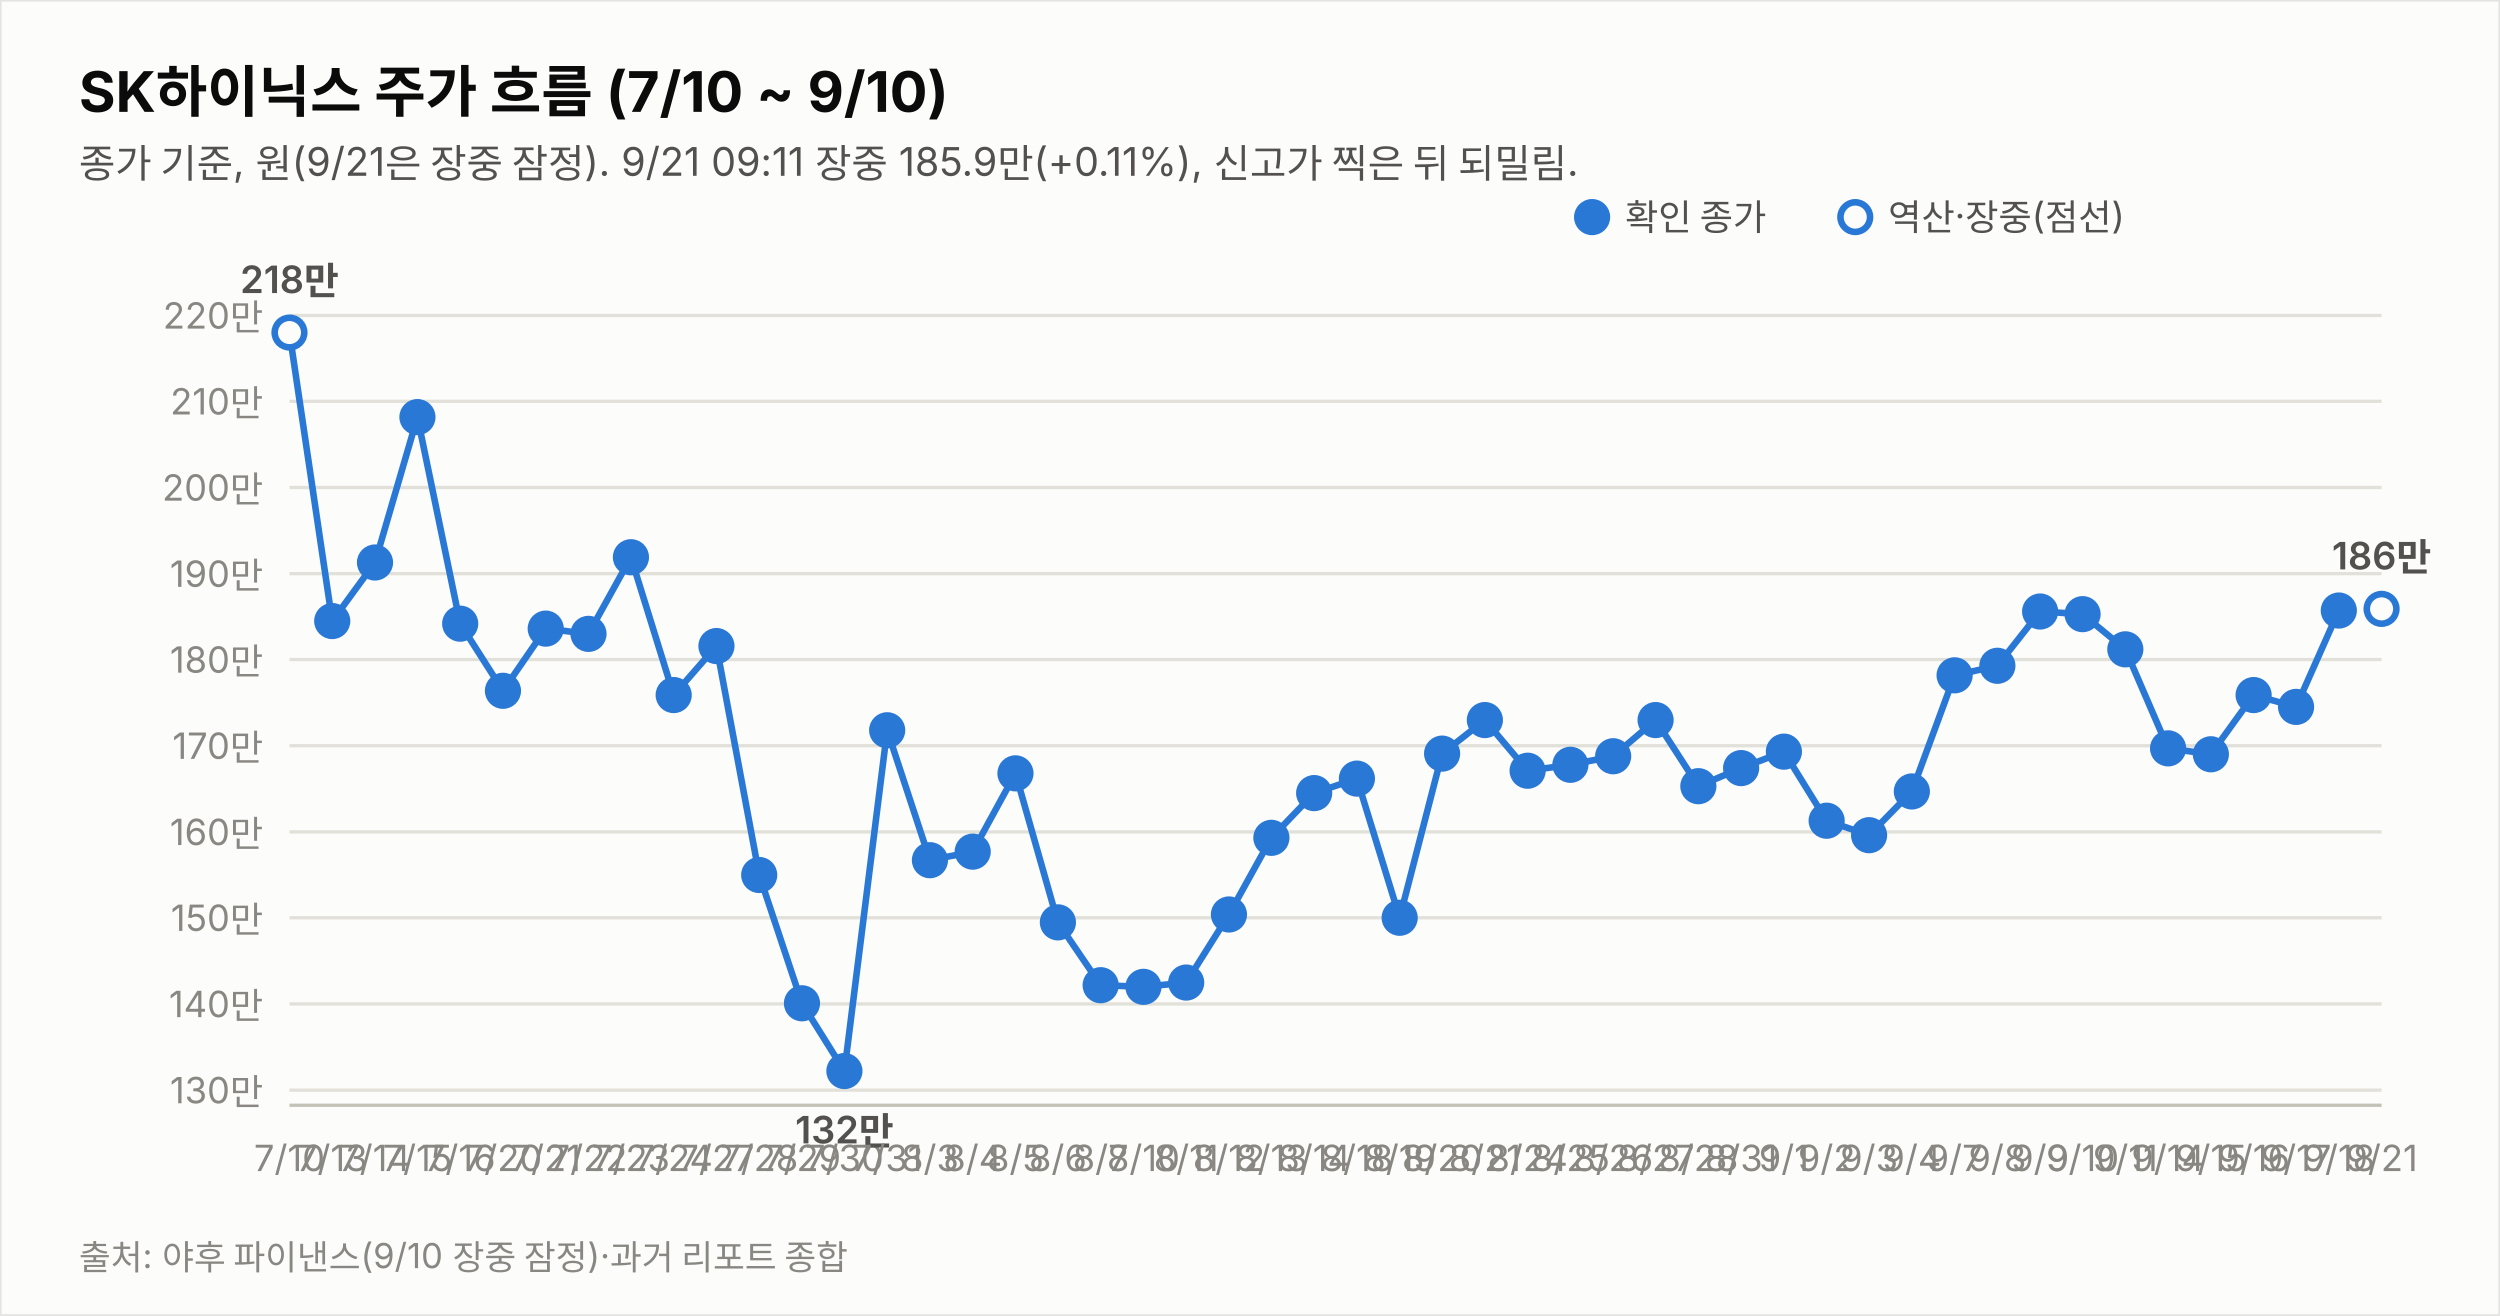
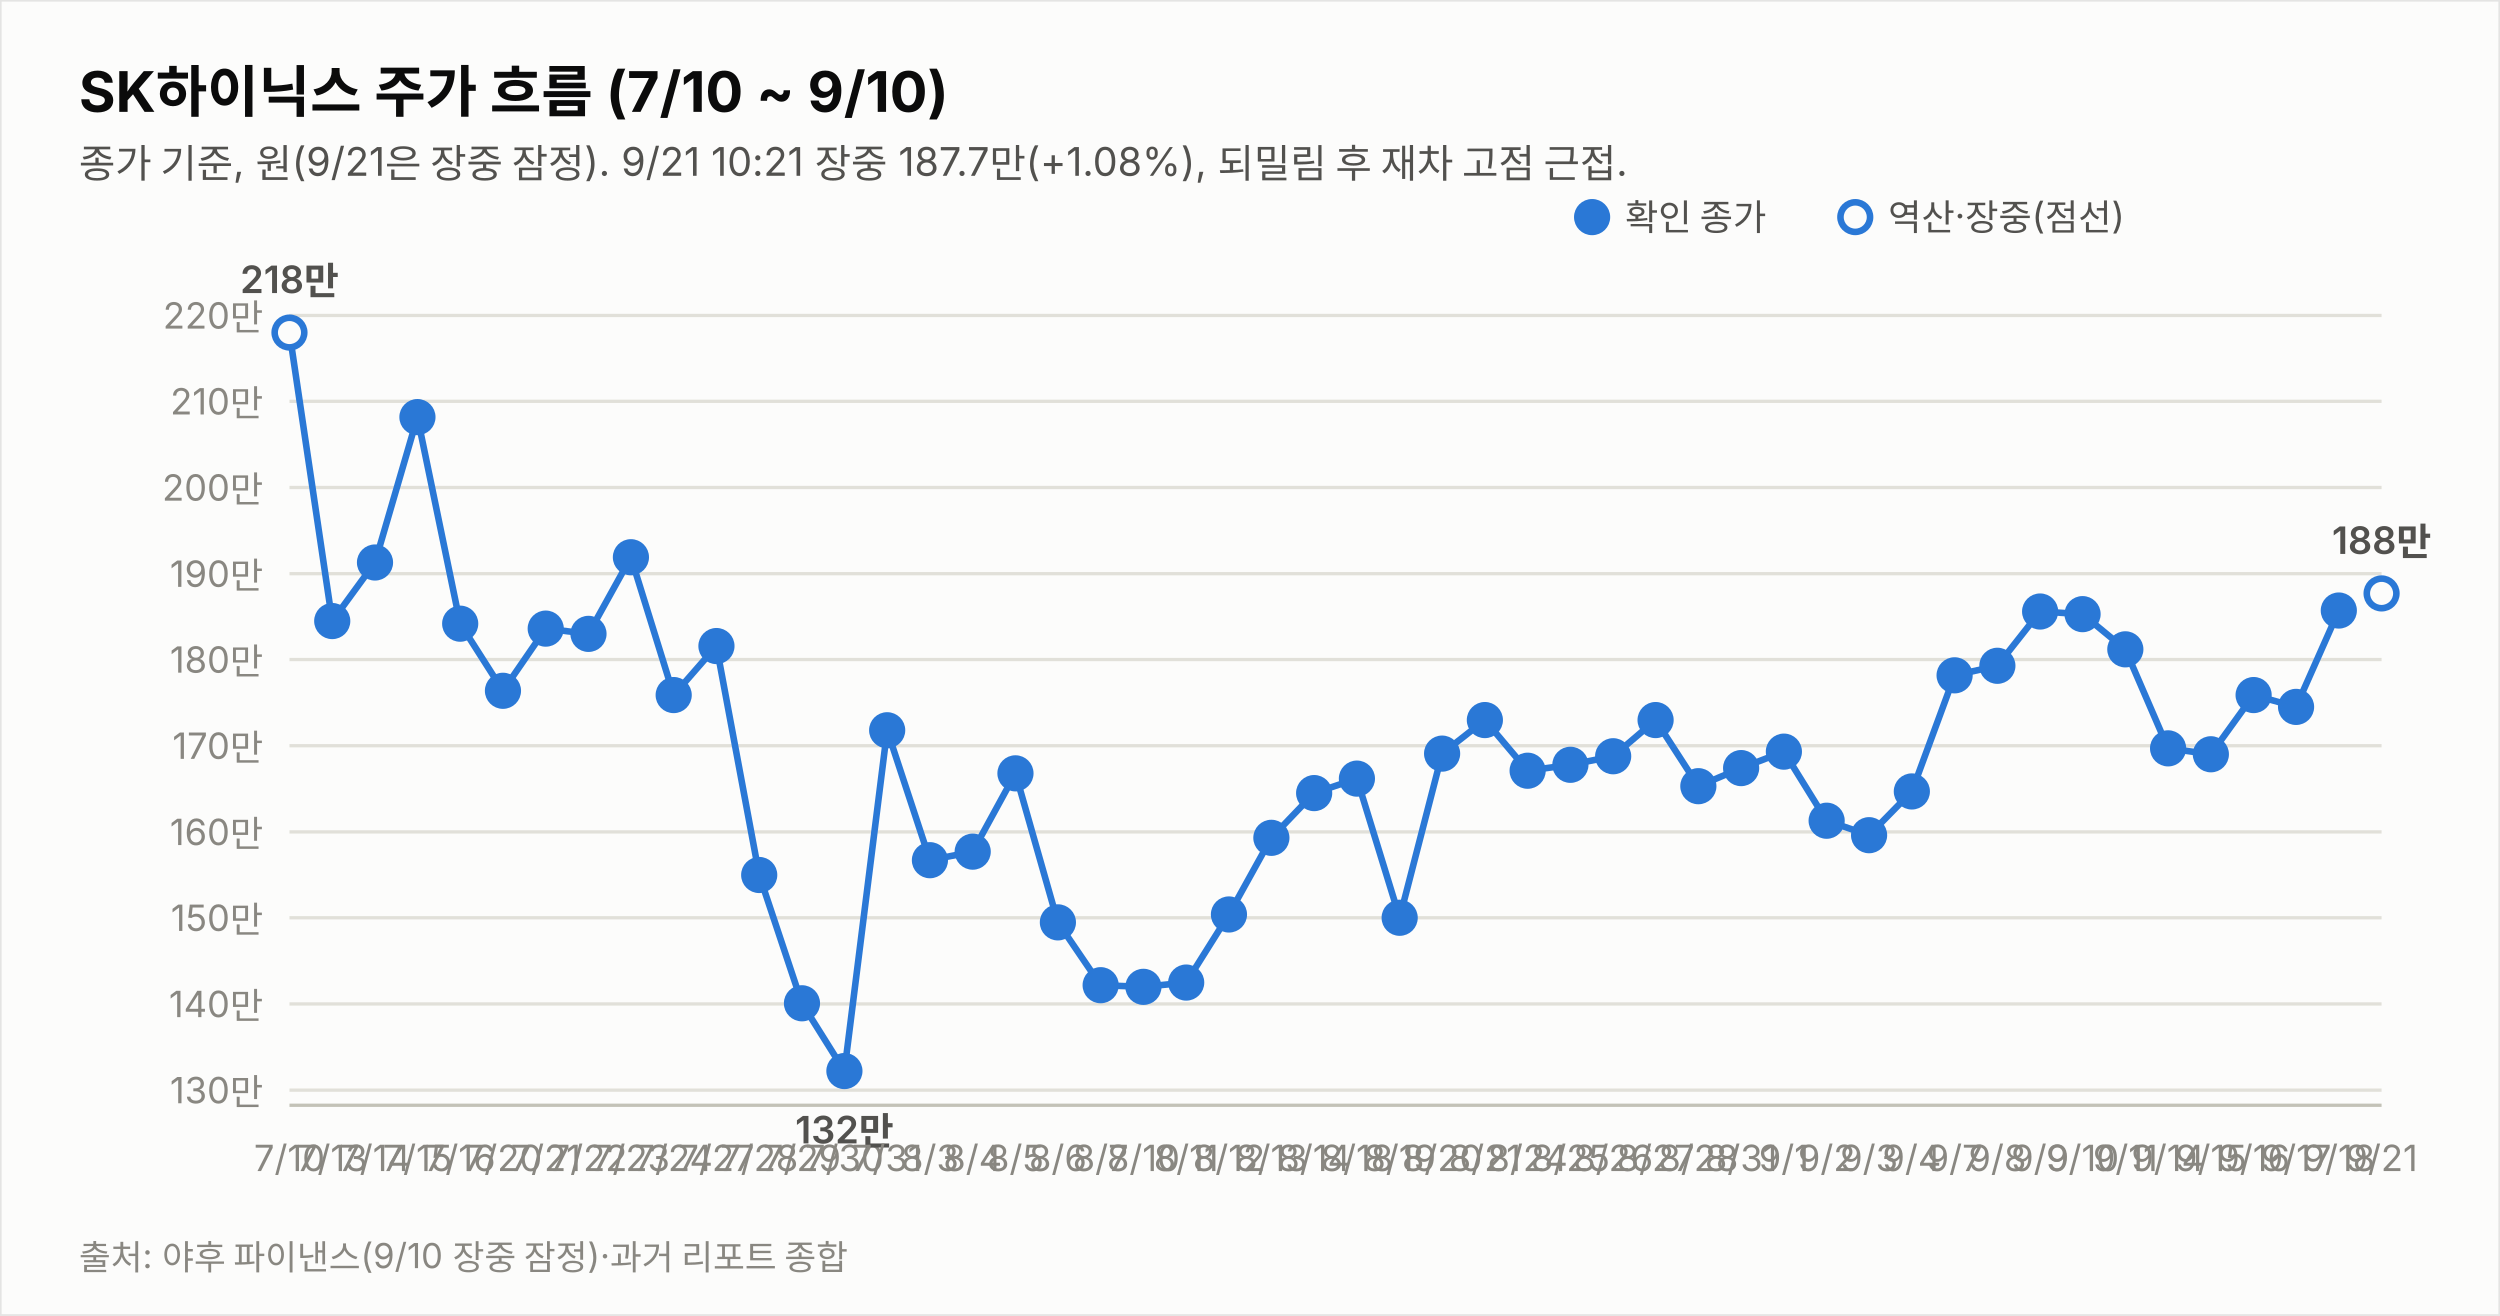
<svg xmlns="http://www.w3.org/2000/svg" width="760" height="400" viewBox="0 0 760 400" font-family="system-ui,-apple-system,&quot;Segoe UI&quot;,&quot;Malgun Gothic&quot;,&quot;Apple SD Gothic Neo&quot;,sans-serif">
  <rect width="760" height="400" fill="#fcfcfb" stroke="rgba(11,11,11,0.10)" />
  <text x="24" y="34" font-size="17" font-weight="700" fill="#0b0b0b">SK하이닉스 주가 흐름 (7/10 ~ 9/10)</text>
-   <text x="24" y="54" font-size="12" fill="#52514e">종가 기준, 원(9/21은 장중 잠정). 9/21 09:11 장중 185.9만(+0.11%), 신고가 찍은 뒤 되밀림.</text>
+   <text x="24" y="54" font-size="12" fill="#52514e">종가 기준, 원(9/21은 장중 잠정). 9/21 10:21 장중 187.7만(+1.08%), 되밀림 후 재차 고점 근접.</text>
  <line x1="88" y1="331.4" x2="724" y2="331.4" stroke="#e1e0d9" stroke-width="1" />
  <text x="80" y="335.4" font-size="11" fill="#898781" text-anchor="end" style="font-variant-numeric:tabular-nums">130만</text>
  <line x1="88" y1="305.2" x2="724" y2="305.2" stroke="#e1e0d9" stroke-width="1" />
  <text x="80" y="309.2" font-size="11" fill="#898781" text-anchor="end" style="font-variant-numeric:tabular-nums">140만</text>
  <line x1="88" y1="279.0" x2="724" y2="279.0" stroke="#e1e0d9" stroke-width="1" />
  <text x="80" y="283.0" font-size="11" fill="#898781" text-anchor="end" style="font-variant-numeric:tabular-nums">150만</text>
  <line x1="88" y1="252.9" x2="724" y2="252.9" stroke="#e1e0d9" stroke-width="1" />
  <text x="80" y="256.9" font-size="11" fill="#898781" text-anchor="end" style="font-variant-numeric:tabular-nums">160만</text>
  <line x1="88" y1="226.7" x2="724" y2="226.7" stroke="#e1e0d9" stroke-width="1" />
  <text x="80" y="230.7" font-size="11" fill="#898781" text-anchor="end" style="font-variant-numeric:tabular-nums">170만</text>
  <line x1="88" y1="200.5" x2="724" y2="200.5" stroke="#e1e0d9" stroke-width="1" />
  <text x="80" y="204.5" font-size="11" fill="#898781" text-anchor="end" style="font-variant-numeric:tabular-nums">180만</text>
  <line x1="88" y1="174.4" x2="724" y2="174.4" stroke="#e1e0d9" stroke-width="1" />
  <text x="80" y="178.4" font-size="11" fill="#898781" text-anchor="end" style="font-variant-numeric:tabular-nums">190만</text>
  <line x1="88" y1="148.2" x2="724" y2="148.2" stroke="#e1e0d9" stroke-width="1" />
  <text x="80" y="152.2" font-size="11" fill="#898781" text-anchor="end" style="font-variant-numeric:tabular-nums">200만</text>
  <line x1="88" y1="122.0" x2="724" y2="122.0" stroke="#e1e0d9" stroke-width="1" />
  <text x="80" y="126.0" font-size="11" fill="#898781" text-anchor="end" style="font-variant-numeric:tabular-nums">210만</text>
  <line x1="88" y1="95.9" x2="724" y2="95.9" stroke="#e1e0d9" stroke-width="1" />
  <text x="80" y="99.9" font-size="11" fill="#898781" text-anchor="end" style="font-variant-numeric:tabular-nums">220만</text>
  <line x1="88" y1="336" x2="724" y2="336" stroke="#c3c2b7" stroke-width="1" />
  <path d="M88.0,101.1 L101.0,188.8 L114.0,171.0 L126.9,126.8 L139.9,189.6 L152.9,210.0 L165.9,191.1 L178.9,192.7 L191.8,169.4 L204.8,211.3 L217.8,196.4 L230.8,266.0 L243.8,305.0 L256.7,325.6 L269.7,222.0 L282.7,261.5 L295.7,258.9 L308.7,235.1 L321.6,280.4 L334.6,299.5 L347.6,300.0 L360.6,298.7 L373.6,278.0 L386.5,254.7 L399.5,241.1 L412.5,236.7 L425.5,279.0 L438.4,229.1 L451.4,218.9 L464.4,234.3 L477.4,232.5 L490.4,229.9 L503.3,218.9 L516.3,239.0 L529.3,233.5 L542.3,228.5 L555.3,249.5 L568.2,253.9 L581.2,240.6 L594.2,205.3 L607.2,202.4 L620.2,185.9 L633.1,186.7 L646.1,197.4 L659.1,227.5 L672.1,229.3 L685.1,211.3 L698.0,214.9 L711.0,185.6" fill="none" stroke="#2a78d6" stroke-width="2" />
-   <path d="M711.0,185.6 L724.0,185.1" fill="none" stroke="#2a78d6" stroke-width="2" stroke-dasharray="5 4" />
+   <path d="M711.0,185.6 L724.0,180.4" fill="none" stroke="#2a78d6" stroke-width="2" stroke-dasharray="5 4" />
  <circle cx="88.0" cy="101.1" r="4.5" fill="#fcfcfb" stroke="#2a78d6" stroke-width="2" />
  <text x="88.0" y="356" font-size="11" fill="#898781" text-anchor="middle">7/10</text>
  <text x="88.0" y="89.1" font-size="11.5" font-weight="600" fill="#52514e" text-anchor="middle" style="font-variant-numeric:tabular-nums">218만</text>
  <circle cx="101.0" cy="188.8" r="4.5" fill="#2a78d6" stroke="#2a78d6" stroke-width="2" />
  <text x="101.0" y="356" font-size="11" fill="#898781" text-anchor="middle">7/13</text>
  <circle cx="114.0" cy="171.0" r="4.5" fill="#2a78d6" stroke="#2a78d6" stroke-width="2" />
  <text x="114.0" y="356" font-size="11" fill="#898781" text-anchor="middle">7/14</text>
  <circle cx="126.9" cy="126.8" r="4.5" fill="#2a78d6" stroke="#2a78d6" stroke-width="2" />
  <text x="126.9" y="356" font-size="11" fill="#898781" text-anchor="middle">7/15</text>
  <circle cx="139.9" cy="189.6" r="4.5" fill="#2a78d6" stroke="#2a78d6" stroke-width="2" />
  <text x="139.9" y="356" font-size="11" fill="#898781" text-anchor="middle">7/16</text>
  <circle cx="152.9" cy="210.0" r="4.5" fill="#2a78d6" stroke="#2a78d6" stroke-width="2" />
  <text x="152.9" y="356" font-size="11" fill="#898781" text-anchor="middle">7/20</text>
  <circle cx="165.9" cy="191.1" r="4.5" fill="#2a78d6" stroke="#2a78d6" stroke-width="2" />
  <text x="165.9" y="356" font-size="11" fill="#898781" text-anchor="middle">7/21</text>
  <circle cx="178.9" cy="192.7" r="4.5" fill="#2a78d6" stroke="#2a78d6" stroke-width="2" />
  <text x="178.9" y="356" font-size="11" fill="#898781" text-anchor="middle">7/22</text>
  <circle cx="191.8" cy="169.4" r="4.5" fill="#2a78d6" stroke="#2a78d6" stroke-width="2" />
  <text x="191.8" y="356" font-size="11" fill="#898781" text-anchor="middle">7/23</text>
  <circle cx="204.8" cy="211.3" r="4.5" fill="#2a78d6" stroke="#2a78d6" stroke-width="2" />
  <text x="204.8" y="356" font-size="11" fill="#898781" text-anchor="middle">7/24</text>
  <circle cx="217.8" cy="196.4" r="4.5" fill="#2a78d6" stroke="#2a78d6" stroke-width="2" />
  <text x="217.8" y="356" font-size="11" fill="#898781" text-anchor="middle">7/27</text>
  <circle cx="230.8" cy="266.0" r="4.5" fill="#2a78d6" stroke="#2a78d6" stroke-width="2" />
  <text x="230.8" y="356" font-size="11" fill="#898781" text-anchor="middle">7/28</text>
  <circle cx="243.8" cy="305.0" r="4.5" fill="#2a78d6" stroke="#2a78d6" stroke-width="2" />
  <text x="243.8" y="356" font-size="11" fill="#898781" text-anchor="middle">7/29</text>
  <circle cx="256.7" cy="325.6" r="4.5" fill="#2a78d6" stroke="#2a78d6" stroke-width="2" />
  <text x="256.7" y="356" font-size="11" fill="#898781" text-anchor="middle">7/30</text>
  <text x="256.7" y="347.6" font-size="11.5" font-weight="600" fill="#52514e" text-anchor="middle" style="font-variant-numeric:tabular-nums">132만</text>
  <circle cx="269.7" cy="222.0" r="4.5" fill="#2a78d6" stroke="#2a78d6" stroke-width="2" />
  <text x="269.7" y="356" font-size="11" fill="#898781" text-anchor="middle">7/31</text>
  <circle cx="282.7" cy="261.5" r="4.5" fill="#2a78d6" stroke="#2a78d6" stroke-width="2" />
  <text x="282.7" y="356" font-size="11" fill="#898781" text-anchor="middle">8/3</text>
  <circle cx="295.7" cy="258.9" r="4.5" fill="#2a78d6" stroke="#2a78d6" stroke-width="2" />
  <text x="295.7" y="356" font-size="11" fill="#898781" text-anchor="middle">8/4</text>
  <circle cx="308.7" cy="235.1" r="4.5" fill="#2a78d6" stroke="#2a78d6" stroke-width="2" />
  <text x="308.7" y="356" font-size="11" fill="#898781" text-anchor="middle">8/5</text>
  <circle cx="321.6" cy="280.4" r="4.5" fill="#2a78d6" stroke="#2a78d6" stroke-width="2" />
  <text x="321.6" y="356" font-size="11" fill="#898781" text-anchor="middle">8/6</text>
  <circle cx="334.6" cy="299.5" r="4.5" fill="#2a78d6" stroke="#2a78d6" stroke-width="2" />
  <text x="334.6" y="356" font-size="11" fill="#898781" text-anchor="middle">8/7</text>
  <circle cx="347.6" cy="300.0" r="4.5" fill="#2a78d6" stroke="#2a78d6" stroke-width="2" />
  <text x="347.6" y="356" font-size="11" fill="#898781" text-anchor="middle">8/10</text>
  <circle cx="360.6" cy="298.7" r="4.5" fill="#2a78d6" stroke="#2a78d6" stroke-width="2" />
  <text x="360.6" y="356" font-size="11" fill="#898781" text-anchor="middle">8/11</text>
  <circle cx="373.6" cy="278.0" r="4.5" fill="#2a78d6" stroke="#2a78d6" stroke-width="2" />
  <text x="373.6" y="356" font-size="11" fill="#898781" text-anchor="middle">8/12</text>
  <circle cx="386.5" cy="254.7" r="4.5" fill="#2a78d6" stroke="#2a78d6" stroke-width="2" />
  <text x="386.5" y="356" font-size="11" fill="#898781" text-anchor="middle">8/13</text>
  <circle cx="399.5" cy="241.1" r="4.5" fill="#2a78d6" stroke="#2a78d6" stroke-width="2" />
  <text x="399.5" y="356" font-size="11" fill="#898781" text-anchor="middle">8/14</text>
  <circle cx="412.5" cy="236.7" r="4.5" fill="#2a78d6" stroke="#2a78d6" stroke-width="2" />
  <text x="412.5" y="356" font-size="11" fill="#898781" text-anchor="middle">8/18</text>
  <circle cx="425.5" cy="279.0" r="4.5" fill="#2a78d6" stroke="#2a78d6" stroke-width="2" />
  <text x="425.5" y="356" font-size="11" fill="#898781" text-anchor="middle">8/19</text>
  <circle cx="438.4" cy="229.1" r="4.5" fill="#2a78d6" stroke="#2a78d6" stroke-width="2" />
  <text x="438.4" y="356" font-size="11" fill="#898781" text-anchor="middle">8/20</text>
  <circle cx="451.4" cy="218.9" r="4.5" fill="#2a78d6" stroke="#2a78d6" stroke-width="2" />
  <text x="451.4" y="356" font-size="11" fill="#898781" text-anchor="middle">8/21</text>
  <circle cx="464.4" cy="234.3" r="4.5" fill="#2a78d6" stroke="#2a78d6" stroke-width="2" />
  <text x="464.4" y="356" font-size="11" fill="#898781" text-anchor="middle">8/24</text>
  <circle cx="477.4" cy="232.5" r="4.5" fill="#2a78d6" stroke="#2a78d6" stroke-width="2" />
  <text x="477.4" y="356" font-size="11" fill="#898781" text-anchor="middle">8/25</text>
  <circle cx="490.4" cy="229.9" r="4.5" fill="#2a78d6" stroke="#2a78d6" stroke-width="2" />
  <text x="490.4" y="356" font-size="11" fill="#898781" text-anchor="middle">8/26</text>
  <circle cx="503.3" cy="218.9" r="4.5" fill="#2a78d6" stroke="#2a78d6" stroke-width="2" />
  <text x="503.3" y="356" font-size="11" fill="#898781" text-anchor="middle">8/27</text>
  <circle cx="516.3" cy="239.0" r="4.5" fill="#2a78d6" stroke="#2a78d6" stroke-width="2" />
  <text x="516.3" y="356" font-size="11" fill="#898781" text-anchor="middle">8/28</text>
  <circle cx="529.3" cy="233.5" r="4.5" fill="#2a78d6" stroke="#2a78d6" stroke-width="2" />
  <text x="529.3" y="356" font-size="11" fill="#898781" text-anchor="middle">8/31</text>
  <circle cx="542.3" cy="228.5" r="4.5" fill="#2a78d6" stroke="#2a78d6" stroke-width="2" />
  <text x="542.3" y="356" font-size="11" fill="#898781" text-anchor="middle">9/1</text>
  <circle cx="555.3" cy="249.5" r="4.5" fill="#2a78d6" stroke="#2a78d6" stroke-width="2" />
  <text x="555.3" y="356" font-size="11" fill="#898781" text-anchor="middle">9/2</text>
  <circle cx="568.2" cy="253.9" r="4.5" fill="#2a78d6" stroke="#2a78d6" stroke-width="2" />
  <text x="568.2" y="356" font-size="11" fill="#898781" text-anchor="middle">9/3</text>
  <circle cx="581.2" cy="240.6" r="4.5" fill="#2a78d6" stroke="#2a78d6" stroke-width="2" />
  <text x="581.2" y="356" font-size="11" fill="#898781" text-anchor="middle">9/4</text>
  <circle cx="594.2" cy="205.3" r="4.5" fill="#2a78d6" stroke="#2a78d6" stroke-width="2" />
  <text x="594.2" y="356" font-size="11" fill="#898781" text-anchor="middle">9/7</text>
  <circle cx="607.2" cy="202.4" r="4.5" fill="#2a78d6" stroke="#2a78d6" stroke-width="2" />
  <text x="607.2" y="356" font-size="11" fill="#898781" text-anchor="middle">9/8</text>
  <circle cx="620.2" cy="185.9" r="4.5" fill="#2a78d6" stroke="#2a78d6" stroke-width="2" />
  <text x="620.2" y="356" font-size="11" fill="#898781" text-anchor="middle">9/9</text>
  <circle cx="633.1" cy="186.7" r="4.5" fill="#2a78d6" stroke="#2a78d6" stroke-width="2" />
  <text x="633.1" y="356" font-size="11" fill="#898781" text-anchor="middle">9/10</text>
  <circle cx="646.1" cy="197.4" r="4.5" fill="#2a78d6" stroke="#2a78d6" stroke-width="2" />
  <text x="646.1" y="356" font-size="11" fill="#898781" text-anchor="middle">9/11</text>
  <circle cx="659.1" cy="227.5" r="4.5" fill="#2a78d6" stroke="#2a78d6" stroke-width="2" />
  <text x="659.1" y="356" font-size="11" fill="#898781" text-anchor="middle">9/14</text>
  <circle cx="672.1" cy="229.3" r="4.5" fill="#2a78d6" stroke="#2a78d6" stroke-width="2" />
  <text x="672.1" y="356" font-size="11" fill="#898781" text-anchor="middle">9/15</text>
  <circle cx="685.1" cy="211.3" r="4.5" fill="#2a78d6" stroke="#2a78d6" stroke-width="2" />
  <text x="685.1" y="356" font-size="11" fill="#898781" text-anchor="middle">9/16</text>
  <circle cx="698.0" cy="214.9" r="4.5" fill="#2a78d6" stroke="#2a78d6" stroke-width="2" />
  <text x="698.0" y="356" font-size="11" fill="#898781" text-anchor="middle">9/17</text>
  <circle cx="711.0" cy="185.6" r="4.5" fill="#2a78d6" stroke="#2a78d6" stroke-width="2" />
  <text x="711.0" y="356" font-size="11" fill="#898781" text-anchor="middle">9/18</text>
-   <circle cx="724.0" cy="185.1" r="4.5" fill="#fcfcfb" stroke="#2a78d6" stroke-width="2" />
+   <circle cx="724.0" cy="180.4" r="4.5" fill="#fcfcfb" stroke="#2a78d6" stroke-width="2" />
  <text x="724.0" y="356" font-size="11" fill="#898781" text-anchor="middle">9/21</text>
-   <text x="724.0" y="173.1" font-size="11.5" font-weight="600" fill="#52514e" text-anchor="middle" style="font-variant-numeric:tabular-nums">186만</text>
+   <text x="724.0" y="168.4" font-size="11.5" font-weight="600" fill="#52514e" text-anchor="middle" style="font-variant-numeric:tabular-nums">188만</text>
  <circle cx="484" cy="66" r="4.5" fill="#2a78d6" stroke="#2a78d6" stroke-width="2" />
  <text x="494" y="70" font-size="11" fill="#52514e">확인 종가</text>
  <circle cx="564" cy="66" r="4.5" fill="#fcfcfb" stroke="#2a78d6" stroke-width="2" />
  <text x="574" y="70" font-size="11" fill="#52514e">역산·장중(점선)</text>
  <text x="24" y="386" font-size="10.5" fill="#898781">출처: 야후 파이낸스(9/10 장중 잠정)·과거 리포트 종합</text>
</svg>
